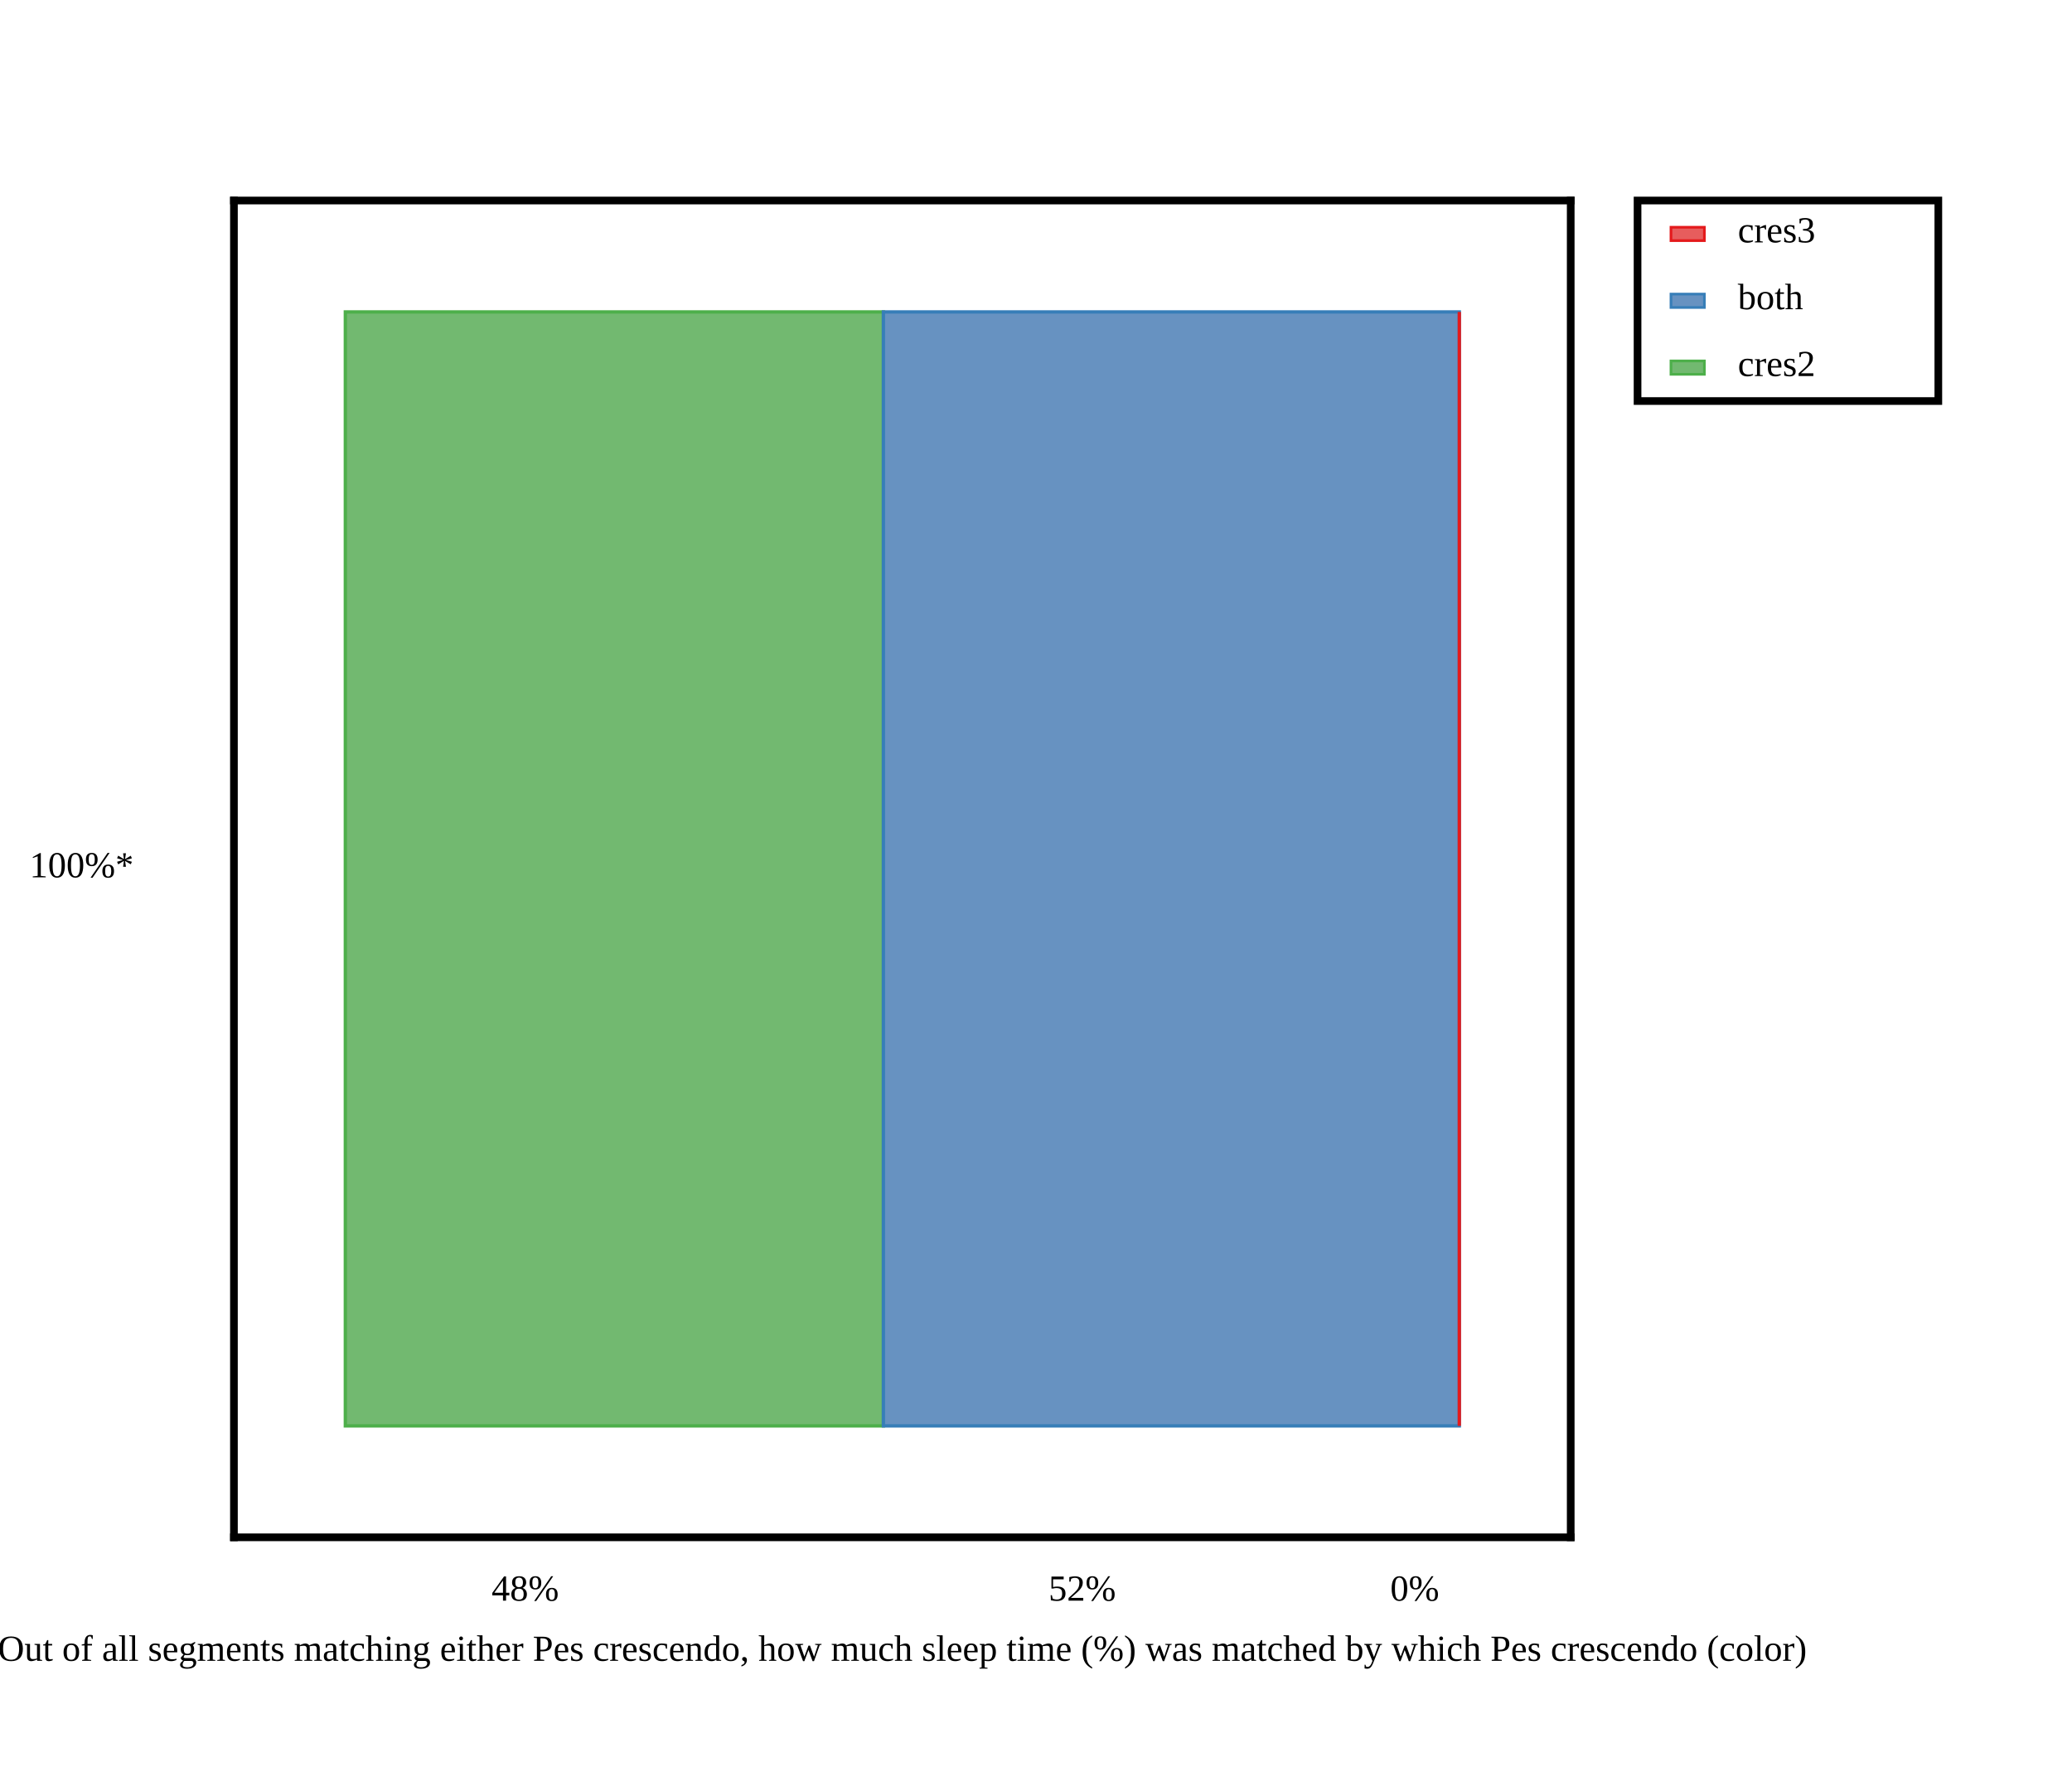
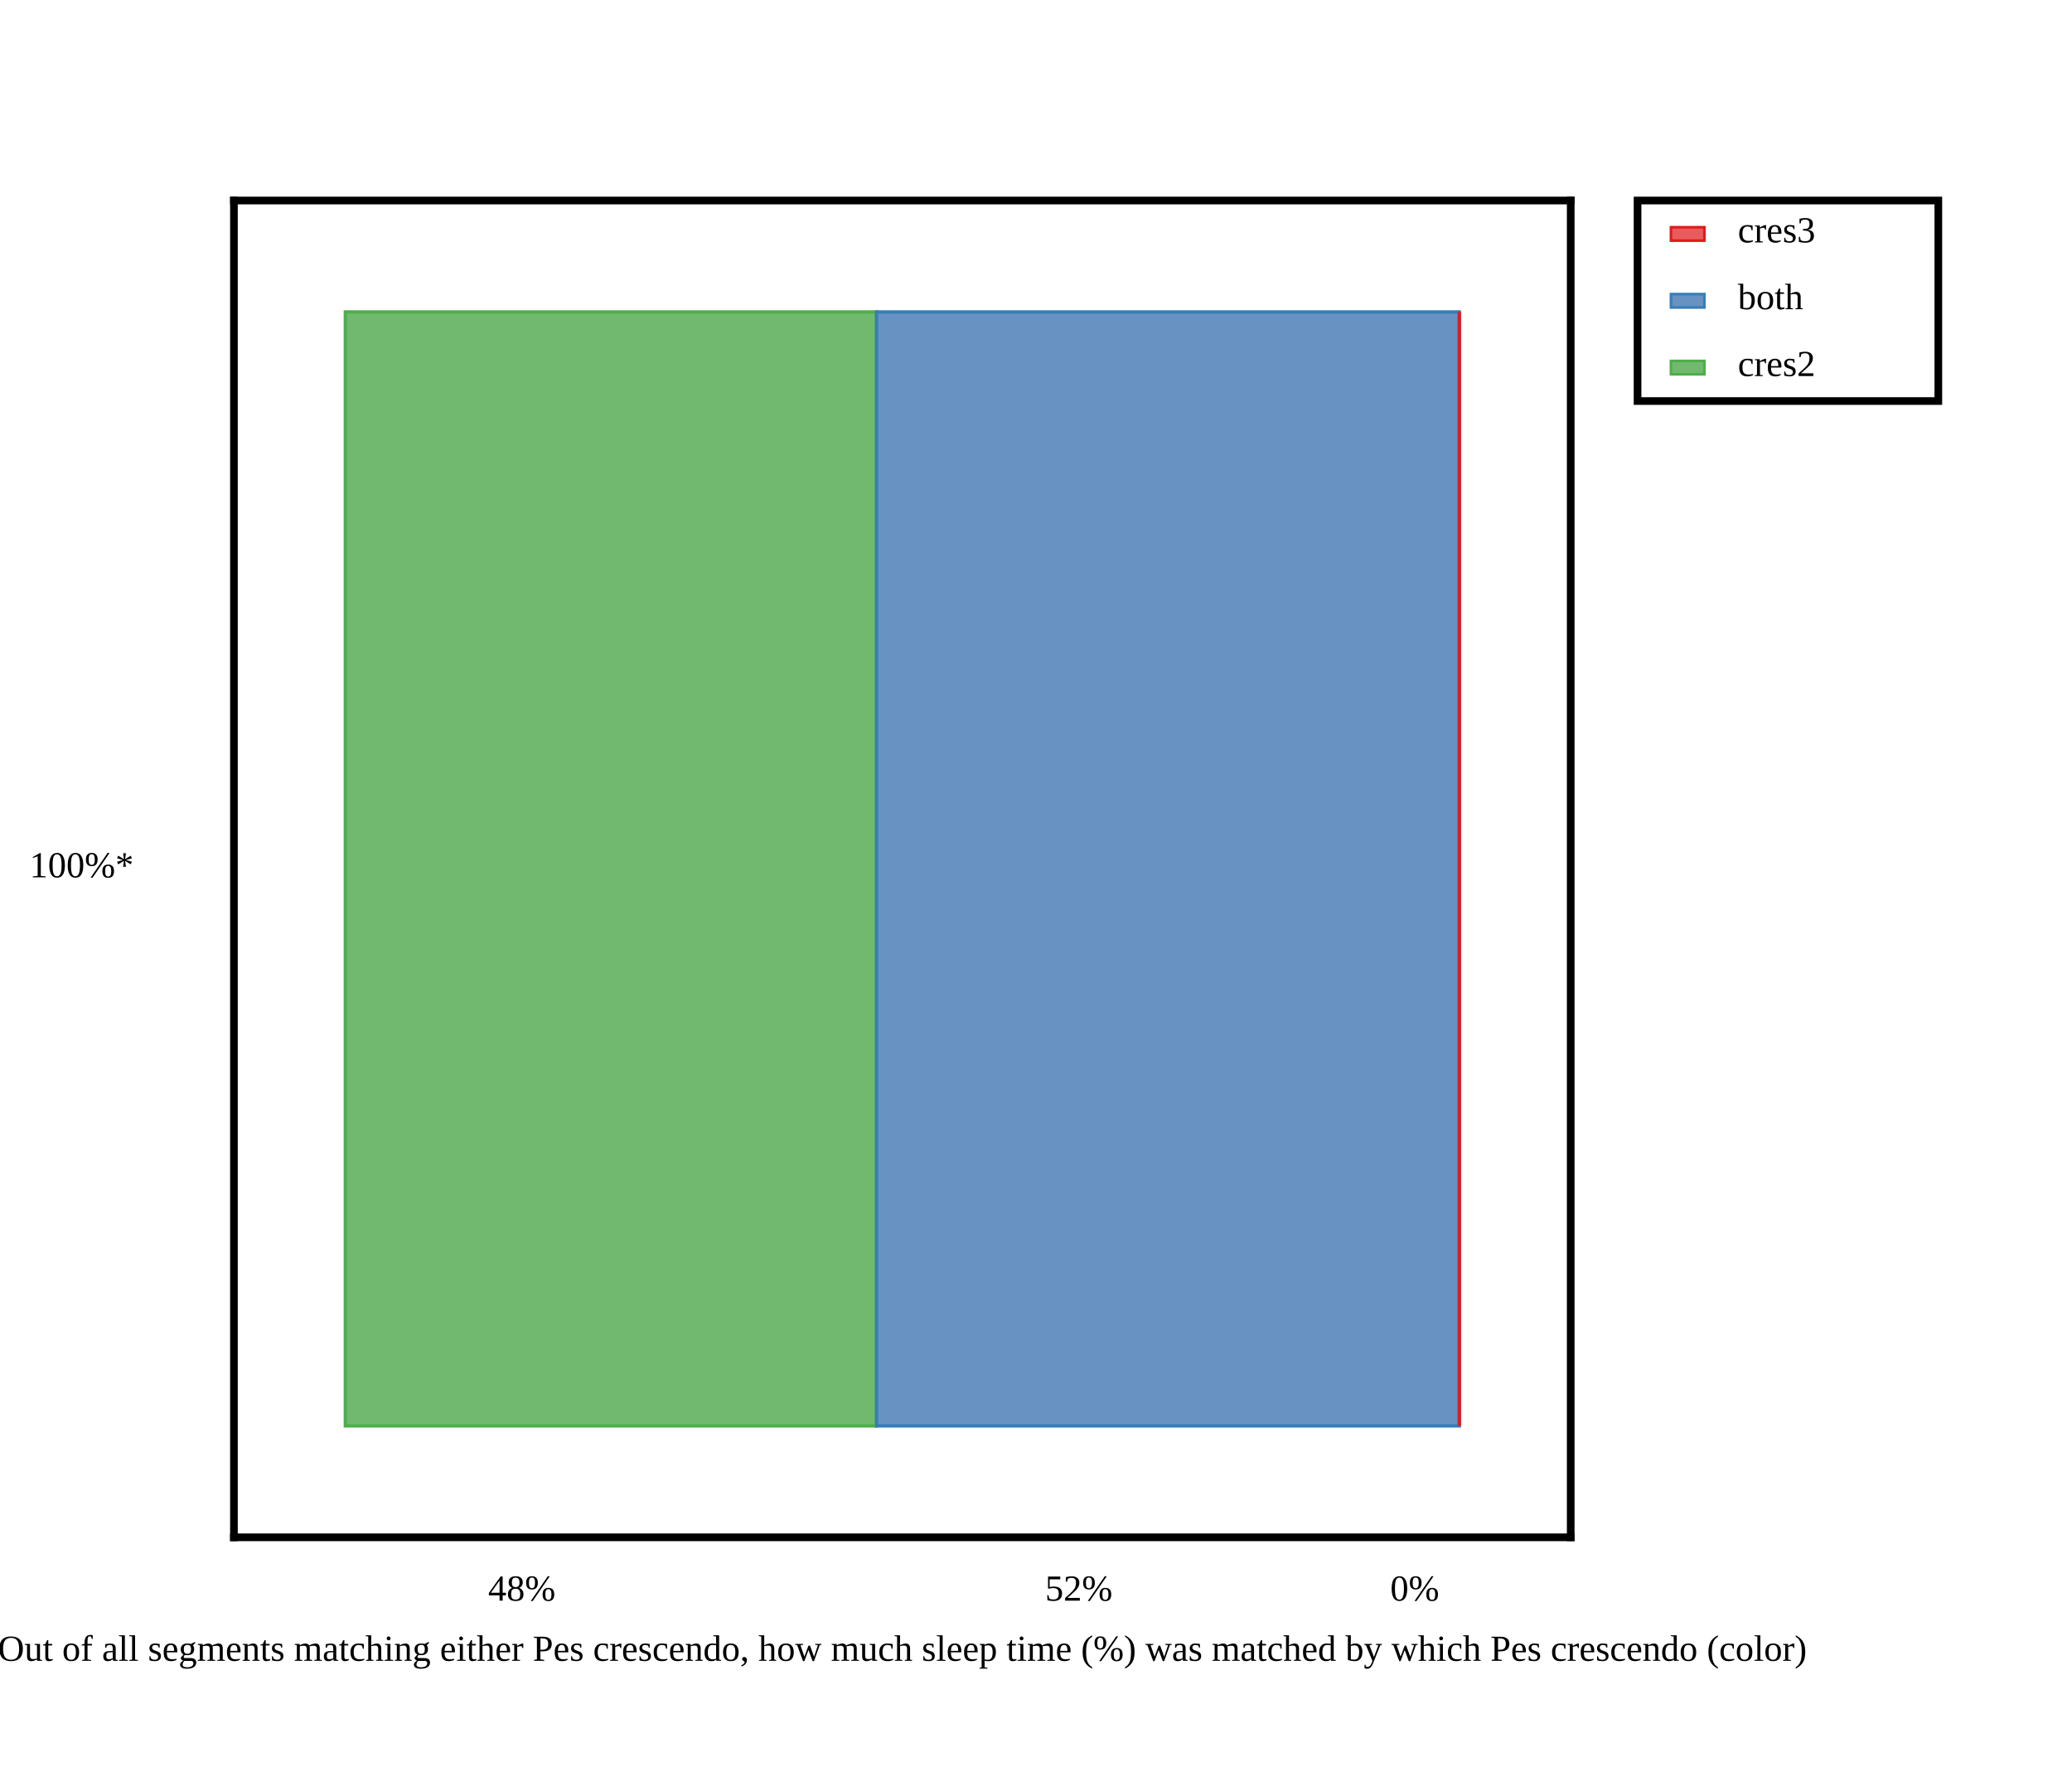
<svg xmlns="http://www.w3.org/2000/svg" height="530" stroke-opacity="1" viewBox="0.0 0.0 620 530.0" font-size="1" width="620" stroke="rgb(0,0,0)" version="1.1">
  <defs />
  <g stroke-linejoin="miter" stroke-opacity="1.0" fill-opacity="0.0" stroke="rgb(0,0,0)" stroke-width="2.293" fill="rgb(0,0,0)" stroke-linecap="square" stroke-miterlimit="10.0">
    <path d="M 70,460 v -400 M 470,460 v -400 " />
  </g>
  <g stroke-linejoin="miter" stroke-opacity="1.0" fill-opacity="1.0" font-size="11.0px" stroke="rgb(0,0,0)" stroke-width="2.293" fill="rgb(0,0,0)" stroke-linecap="butt" stroke-miterlimit="10.0">
    <text dominant-baseline="middle" transform="matrix(1,0,0,1,40,260)" stroke="none" text-anchor="end">100%*</text>
  </g>
  <g stroke-linejoin="miter" stroke-opacity="1.0" fill-opacity="0.0" stroke="rgb(0,0,0)" stroke-width="2.293" fill="rgb(0,0,0)" stroke-linecap="square" stroke-miterlimit="10.0">
    <path d="M 70,460 h 400 M 70,60 h 400 " />
  </g>
  <g stroke-linejoin="miter" stroke-opacity="1.0" fill-opacity="1.0" font-size="11.0px" stroke="rgb(0,0,0)" stroke-width="2.293" fill="rgb(0,0,0)" stroke-linecap="butt" stroke-miterlimit="10.0">
    <text dominant-baseline="text-before-edge" transform="matrix(1,0,0,1,270,490)" stroke="none" text-anchor="middle">Out of all segments matching either Pes crescendo, how much sleep time (%) was matched by which Pes crescendo (color)</text>
  </g>
  <g stroke-linejoin="miter" stroke-opacity="1.0" fill-opacity="1.0" font-size="11.0px" stroke="rgb(0,0,0)" stroke-width="2.293" fill="rgb(0,0,0)" stroke-linecap="butt" stroke-miterlimit="10.0">
    <text dominant-baseline="text-before-edge" transform="matrix(1,0,0,1,423.3333,472)" stroke="none" text-anchor="middle">0%</text>
  </g>
  <g stroke-linejoin="miter" stroke-opacity="1.0" fill-opacity="1.0" font-size="11.0px" stroke="rgb(0,0,0)" stroke-width="2.293" fill="rgb(0,0,0)" stroke-linecap="butt" stroke-miterlimit="10.0">
-     <text dominant-baseline="text-before-edge" transform="matrix(1,0,0,1,323.8321,472)" stroke="none" text-anchor="middle">52%</text>
+     <text dominant-baseline="text-before-edge" transform="matrix(1,0,0,1,322.8112,472)" stroke="none" text-anchor="middle">52%</text>
  </g>
  <g stroke-linejoin="miter" stroke-opacity="1.0" fill-opacity="1.0" font-size="11.0px" stroke="rgb(0,0,0)" stroke-width="2.293" fill="rgb(0,0,0)" stroke-linecap="butt" stroke-miterlimit="10.0">
-     <text dominant-baseline="text-before-edge" transform="matrix(1,0,0,1,157.1654,472)" stroke="none" text-anchor="middle">48%</text>
+     <text dominant-baseline="text-before-edge" transform="matrix(1,0,0,1,156.1445,472)" stroke="none" text-anchor="middle">48%</text>
  </g>
  <g stroke-linejoin="miter" stroke-opacity="1.0" fill-opacity="1.0" stroke="rgb(77,175,74)" stroke-width="1.0" fill="rgb(114,185,112)" stroke-linecap="butt" stroke-miterlimit="10.0">
    <defs>
      <clipPath id="crescresmyClip1">
        <path d="M 470,460 l -0,-400 h -400 l -0,400 Z" />
      </clipPath>
    </defs>
    <g clip-path="url(#crescresmyClip1)">
-       <path d="M 103.333,426.667 v -333.333 h 160.998 v 333.333 Z" />
+       <path d="M 103.333,426.667 v -333.333 h 158.956 v 333.333 Z" />
    </g>
  </g>
  <g stroke-linejoin="miter" stroke-opacity="1.0" fill-opacity="1.0" stroke="rgb(55,126,184)" stroke-width="1.0" fill="rgb(103,146,193)" stroke-linecap="butt" stroke-miterlimit="10.0">
    <defs>
      <clipPath id="crescresmyClip2">
        <path d="M 470,460 l -0,-400 h -400 l -0,400 Z" />
      </clipPath>
    </defs>
    <g clip-path="url(#crescresmyClip2)">
-       <path d="M 264.331,426.667 v -333.333 h 172.336 v 333.333 Z" />
+       <path d="M 262.289,426.667 v -333.333 h 174.378 v 333.333 Z" />
    </g>
  </g>
  <g stroke-linejoin="miter" stroke-opacity="1.0" fill-opacity="1.0" stroke="rgb(228,26,28)" stroke-width="1.0" fill="rgb(231,93,93)" stroke-linecap="butt" stroke-miterlimit="10.0">
    <defs>
      <clipPath id="crescresmyClip3">
        <path d="M 470,460 l -0,-400 h -400 l -0,400 Z" />
      </clipPath>
    </defs>
    <g clip-path="url(#crescresmyClip3)">
      <path d="M 436.667,426.667 v -333.333 h 0 v 333.333 Z" />
    </g>
  </g>
  <g stroke-linejoin="miter" stroke-opacity="1.0" fill-opacity="1.0" font-size="11.0px" stroke="rgb(0,0,0)" stroke-width="2.293" fill="rgb(0,0,0)" stroke-linecap="butt" stroke-miterlimit="10.0">
    <text dominant-baseline="text-after-edge" transform="matrix(1,0,0,1,270,40)" stroke="none" text-anchor="middle" />
  </g>
  <g stroke-linejoin="miter" stroke-opacity="1.0" fill-opacity="0.0" stroke="rgb(0,0,0)" stroke-width="2.293" fill="rgb(0,0,0)" stroke-linecap="butt" stroke-miterlimit="10.0">
    <path d="M 580,120 l -0,-60 h -90 l -0,60 Z" />
  </g>
  <g stroke-linejoin="miter" stroke-opacity="1.0" fill-opacity="1.0" font-size="11.0px" stroke="rgb(0,0,0)" stroke-width="2.293" fill="rgb(0,0,0)" stroke-linecap="butt" stroke-miterlimit="10.0">
    <text dominant-baseline="middle" transform="matrix(1,0,0,1,520,110)" stroke="none" text-anchor="start">cres2</text>
  </g>
  <g stroke-linejoin="miter" stroke-opacity="1.0" fill-opacity="1.0" stroke="rgb(77,175,74)" stroke-width="0.8" fill="rgb(114,185,112)" stroke-linecap="butt" stroke-miterlimit="10.0">
    <path d="M 500,108 l 10,0 v 4 l -10,0 Z" />
  </g>
  <g stroke-linejoin="miter" stroke-opacity="1.0" fill-opacity="1.0" font-size="11.0px" stroke="rgb(0,0,0)" stroke-width="2.293" fill="rgb(0,0,0)" stroke-linecap="butt" stroke-miterlimit="10.0">
    <text dominant-baseline="middle" transform="matrix(1,0,0,1,520,90)" stroke="none" text-anchor="start">both</text>
  </g>
  <g stroke-linejoin="miter" stroke-opacity="1.0" fill-opacity="1.0" stroke="rgb(55,126,184)" stroke-width="0.8" fill="rgb(103,146,193)" stroke-linecap="butt" stroke-miterlimit="10.0">
    <path d="M 500,88 l 10,0 v 4 l -10,0 Z" />
  </g>
  <g stroke-linejoin="miter" stroke-opacity="1.0" fill-opacity="1.0" font-size="11.0px" stroke="rgb(0,0,0)" stroke-width="2.293" fill="rgb(0,0,0)" stroke-linecap="butt" stroke-miterlimit="10.0">
    <text dominant-baseline="middle" transform="matrix(1,0,0,1,520,70)" stroke="none" text-anchor="start">cres3</text>
  </g>
  <g stroke-linejoin="miter" stroke-opacity="1.0" fill-opacity="1.0" stroke="rgb(228,26,28)" stroke-width="0.8" fill="rgb(231,93,93)" stroke-linecap="butt" stroke-miterlimit="10.0">
    <path d="M 500,68 l 10,0 v 4 l -10,0 Z" />
  </g>
</svg>
